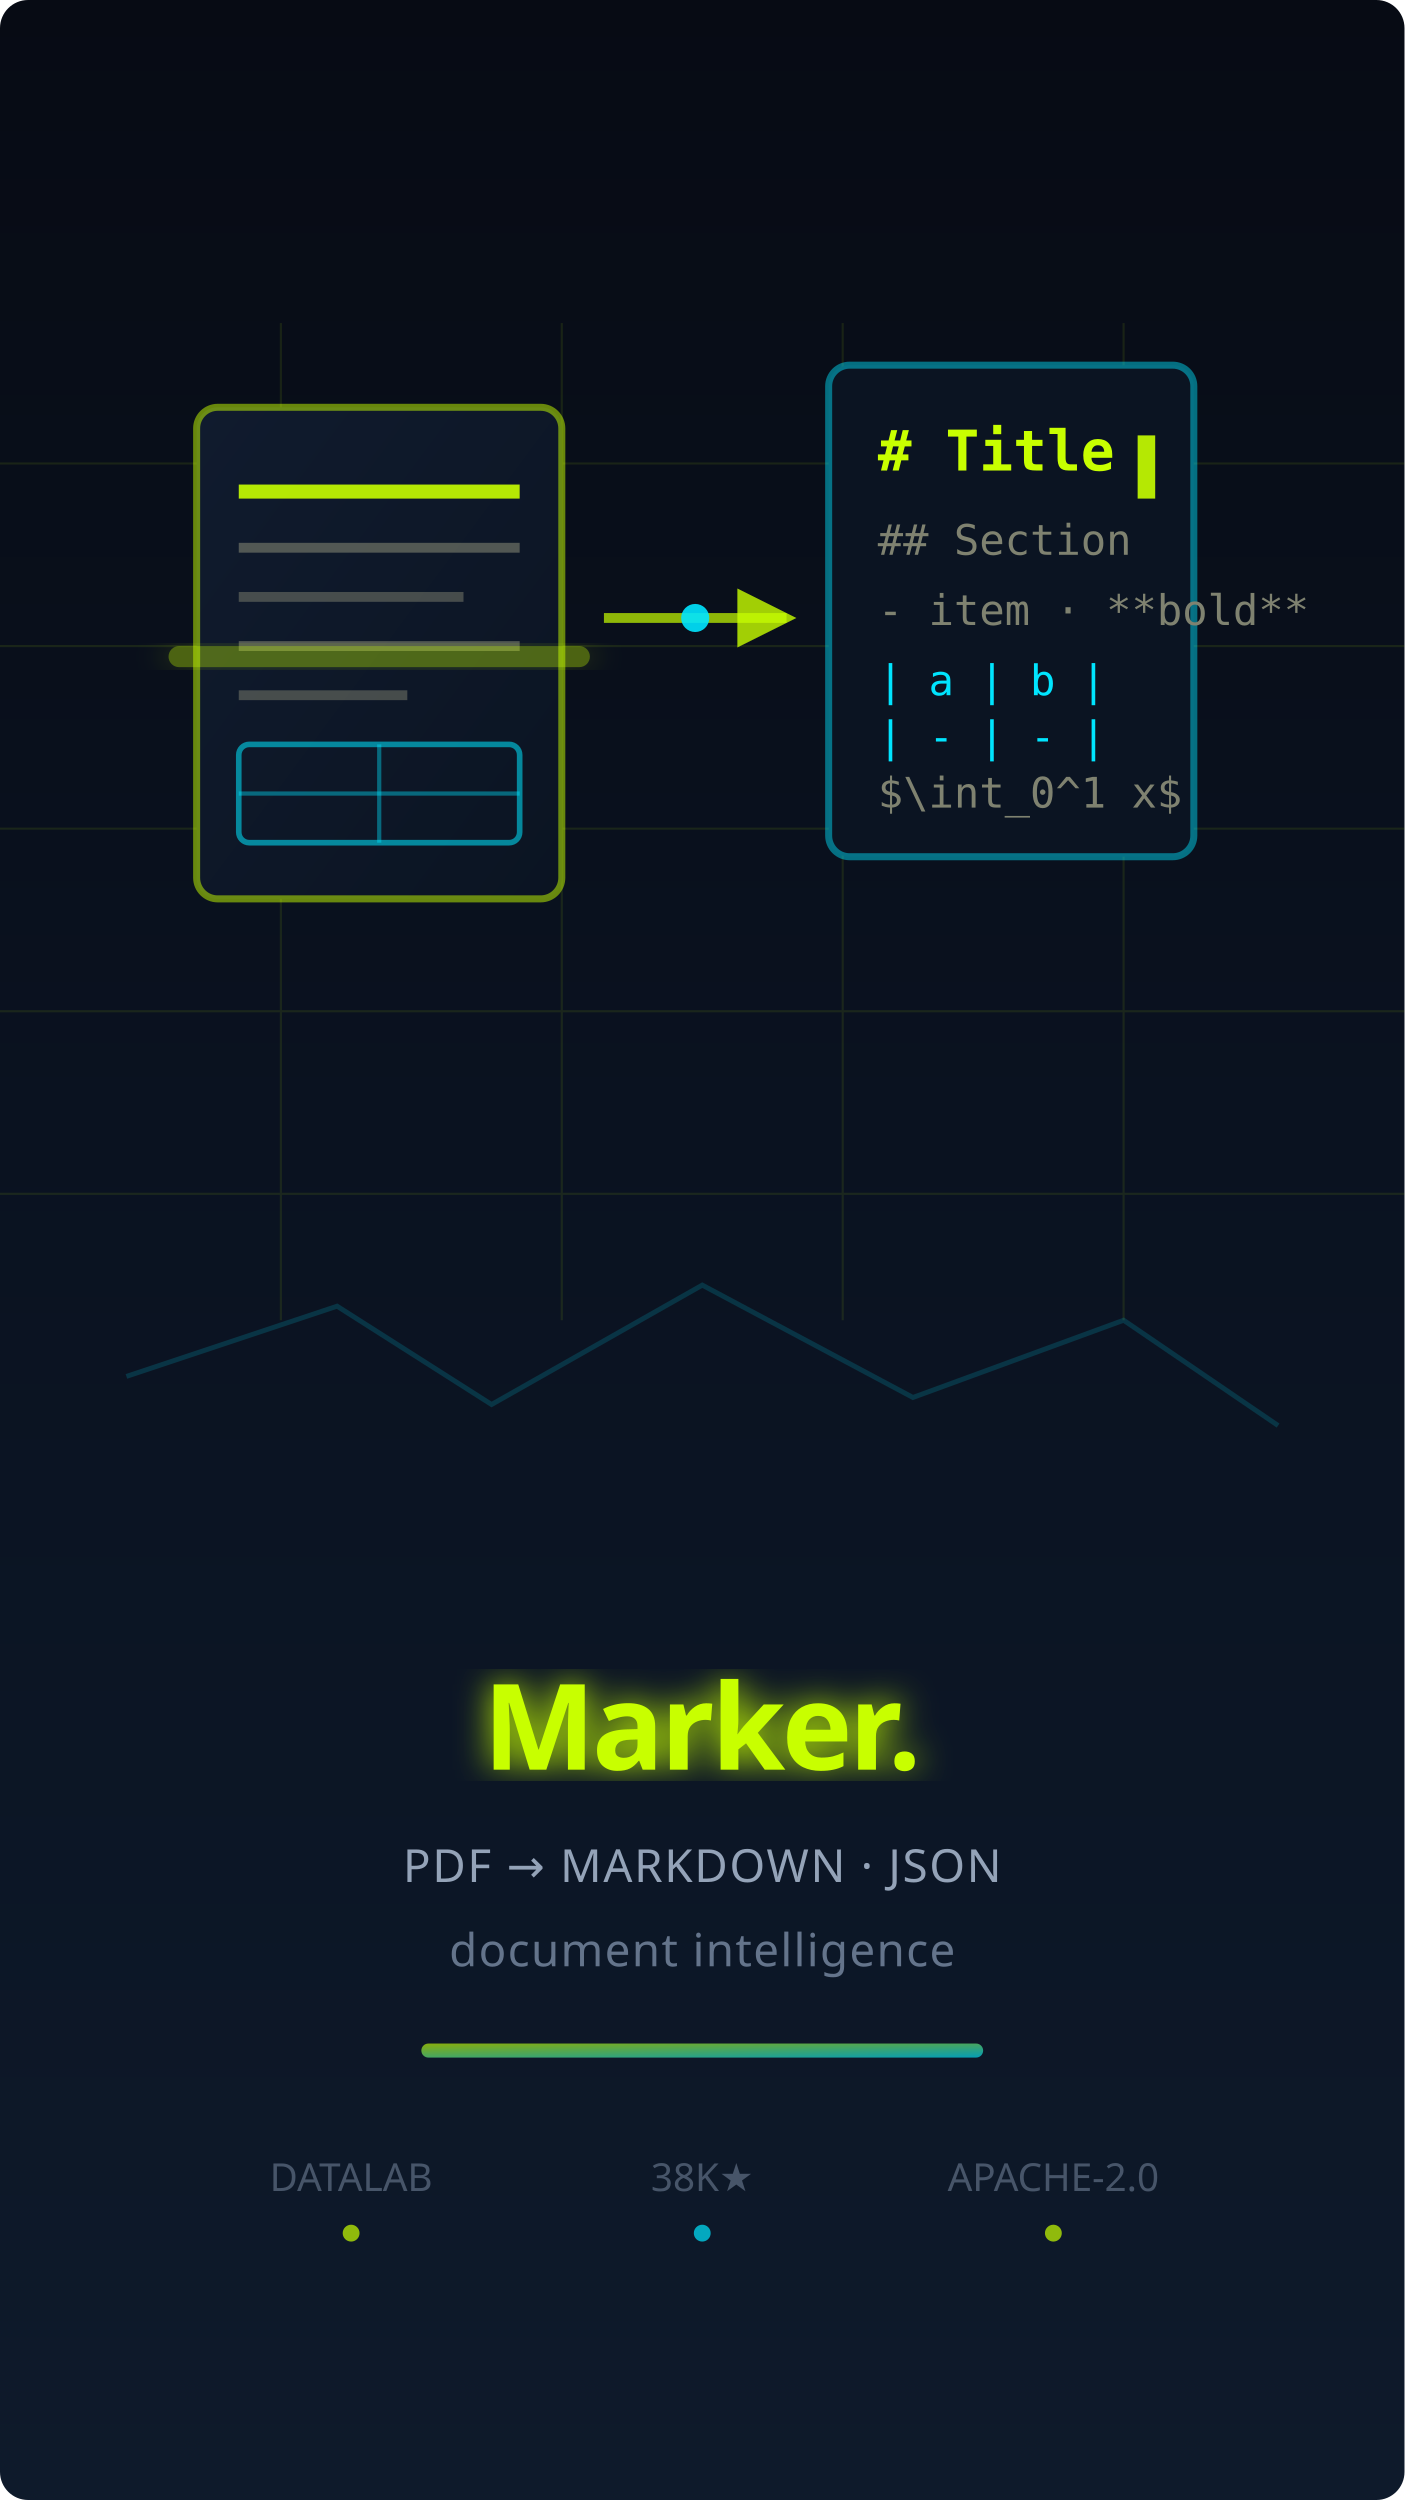
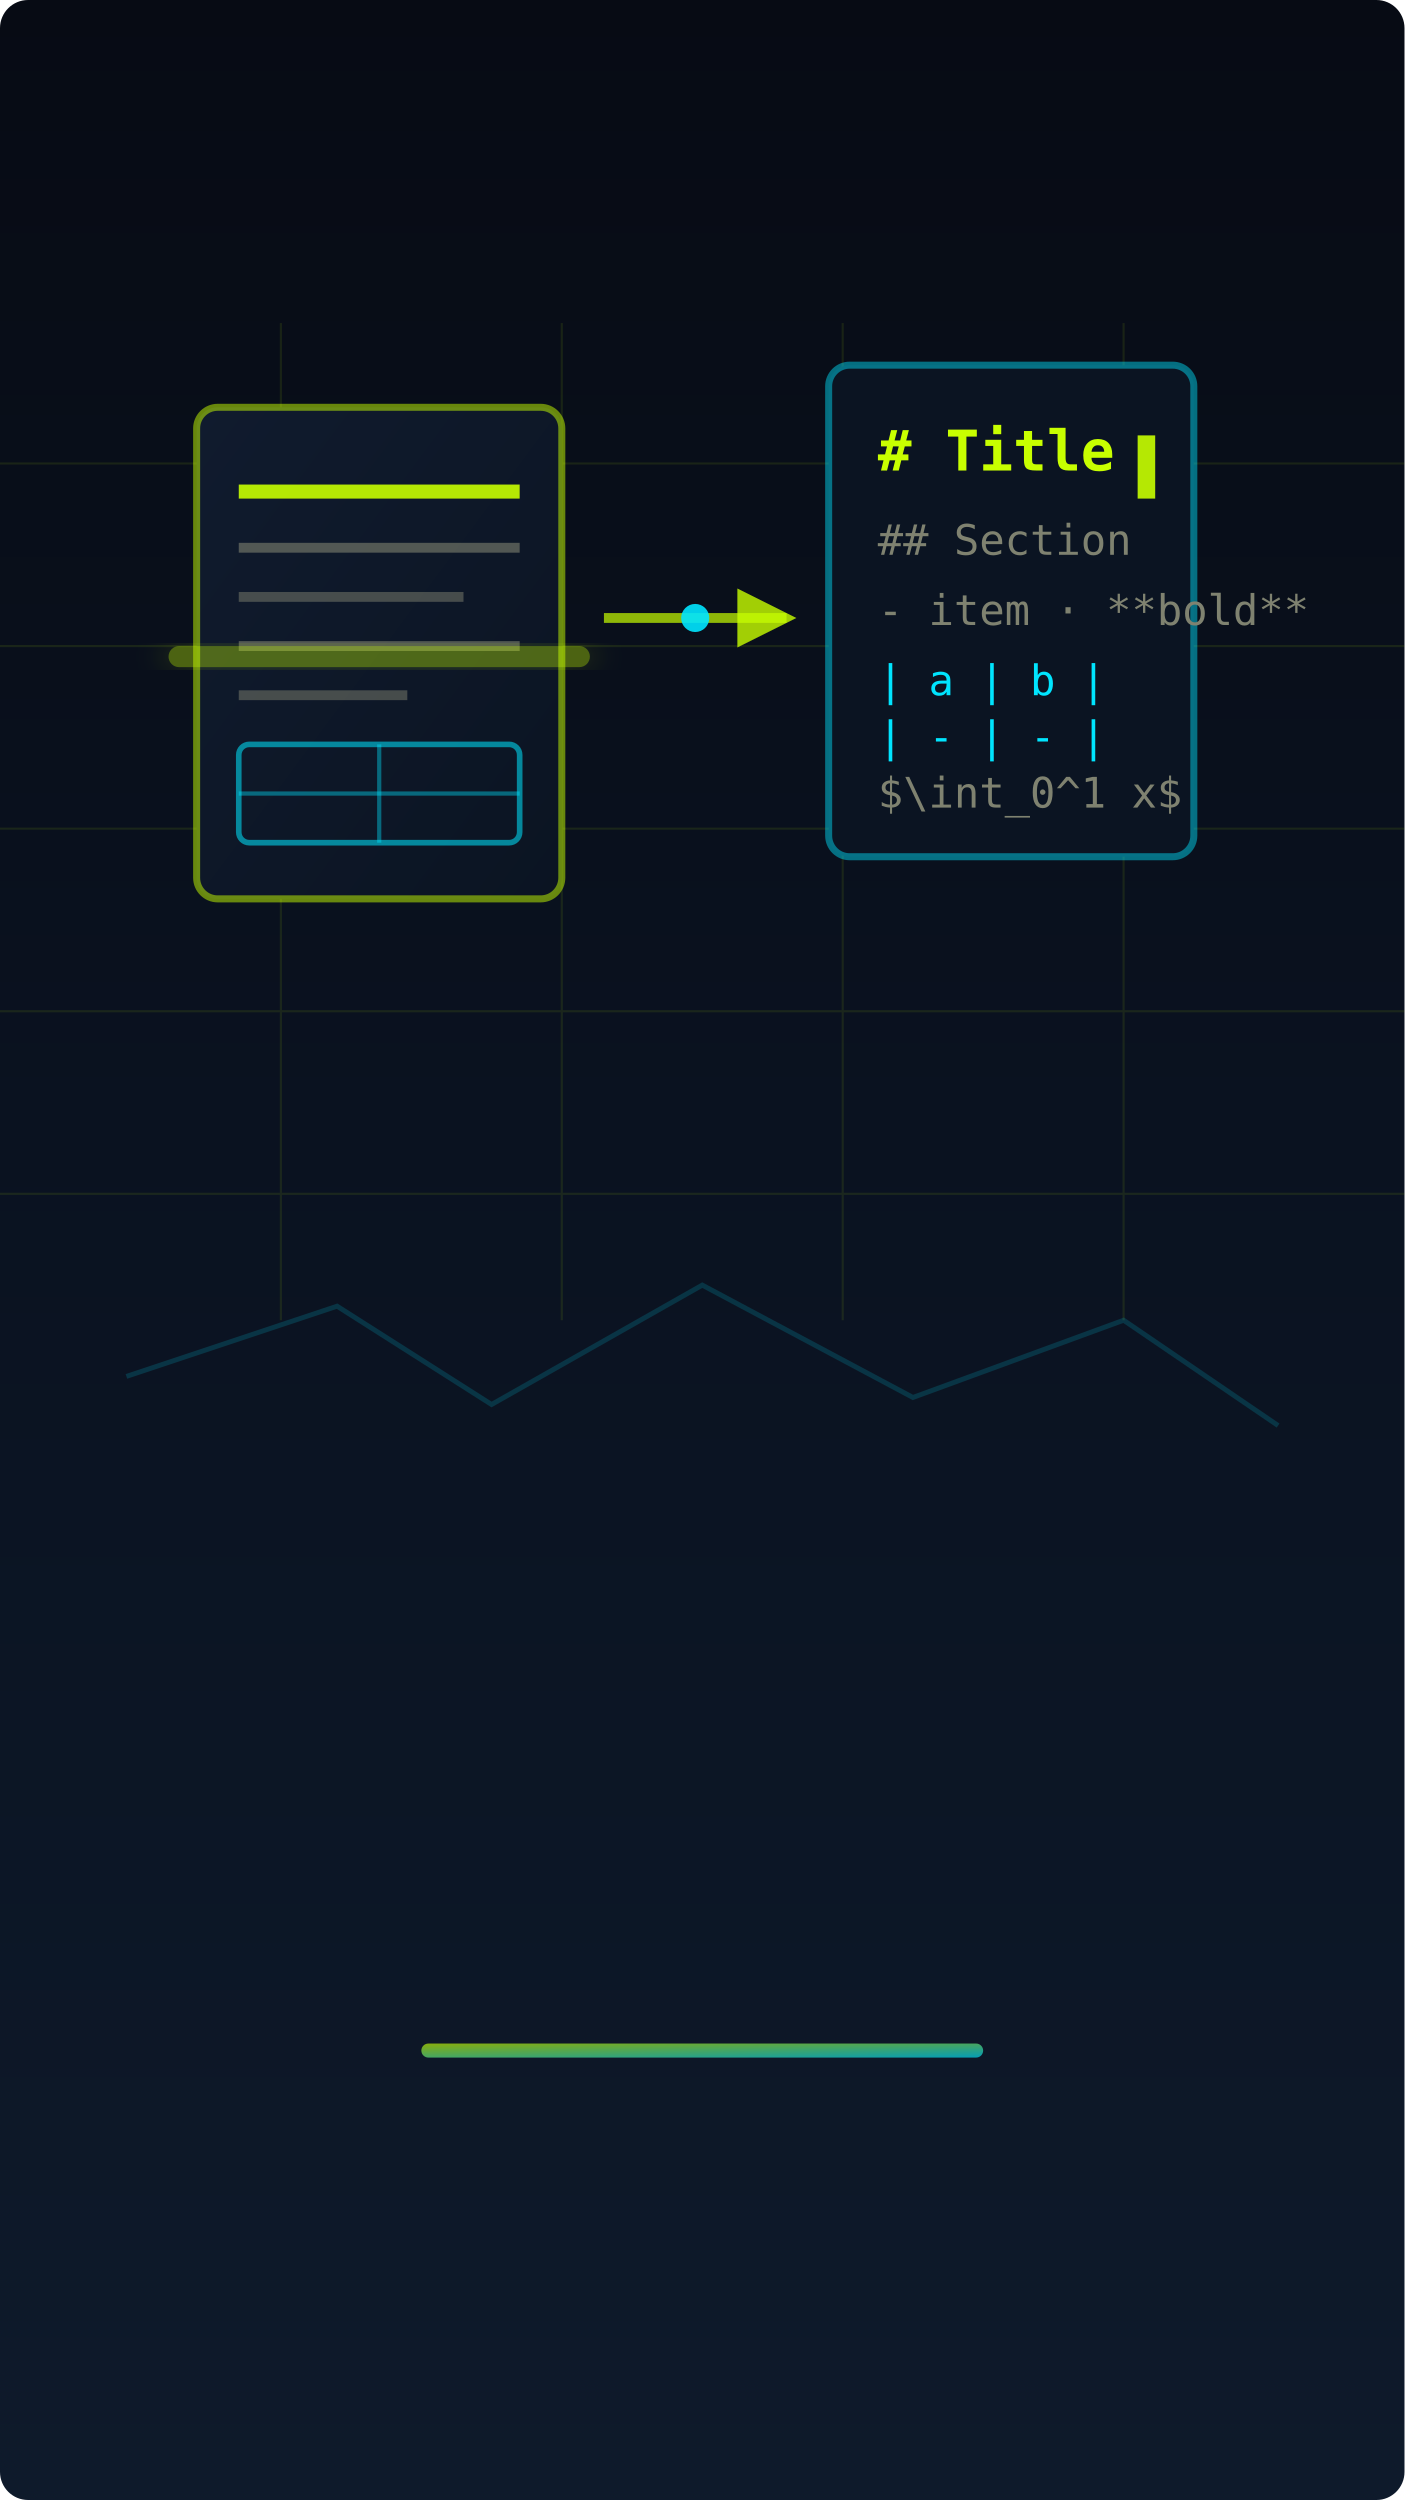
<svg xmlns="http://www.w3.org/2000/svg" viewBox="0 0 200 356" width="200" height="356">
  <defs>
    <linearGradient id="bg" x1="0" y1="0" x2="0" y2="1">
      <stop offset="0%" stop-color="#070B14" />
      <stop offset="45%" stop-color="#0A1220" />
      <stop offset="100%" stop-color="#0E1A2B" />
    </linearGradient>
    <linearGradient id="accent" x1="0" y1="0" x2="1" y2="1">
      <stop offset="0%" stop-color="#C8FF00" />
      <stop offset="100%" stop-color="#00E5FF" />
    </linearGradient>
    <linearGradient id="pageGrad" x1="0" y1="0" x2="1" y2="1">
      <stop offset="0%" stop-color="#101B2E" />
      <stop offset="100%" stop-color="#0B1422" />
    </linearGradient>
    <filter id="neon">
      <feGaussianBlur stdDeviation="2.5" result="blur" />
      <feMerge>
        <feMergeNode in="blur" />
        <feMergeNode in="SourceGraphic" />
      </feMerge>
    </filter>
  </defs>
  <rect width="200" height="356" fill="url(#bg)" rx="4" />
  <g opacity=".09" stroke="#C8FF00" stroke-width=".3">
    <line x1="0" y1="66" x2="200" y2="66" />
    <line x1="0" y1="92" x2="200" y2="92" />
    <line x1="0" y1="118" x2="200" y2="118" />
    <line x1="0" y1="144" x2="200" y2="144" />
    <line x1="0" y1="170" x2="200" y2="170" />
    <line x1="40" y1="46" x2="40" y2="188" />
    <line x1="80" y1="46" x2="80" y2="188" />
    <line x1="120" y1="46" x2="120" y2="188" />
    <line x1="160" y1="46" x2="160" y2="188" />
  </g>
  <g transform="translate(28,58)">
    <rect x="0" y="0" width="52" height="70" rx="3" fill="url(#pageGrad)" stroke="#C8FF00" stroke-opacity=".5" stroke-width="1" />
    <line x1="6" y1="12" x2="46" y2="12" stroke="#C8FF00" stroke-width="2" opacity=".9" />
    <line x1="6" y1="20" x2="46" y2="20" stroke="#7F8270" stroke-width="1.4" opacity=".6" />
    <line x1="6" y1="27" x2="38" y2="27" stroke="#7F8270" stroke-width="1.4" opacity=".5" />
    <line x1="6" y1="34" x2="46" y2="34" stroke="#7F8270" stroke-width="1.4" opacity=".6" />
    <line x1="6" y1="41" x2="30" y2="41" stroke="#7F8270" stroke-width="1.4" opacity=".5" />
    <rect x="6" y="48" width="40" height="14" rx="1.5" fill="none" stroke="#00E5FF" stroke-opacity=".55" stroke-width=".8" />
    <line x1="6" y1="55" x2="46" y2="55" stroke="#00E5FF" stroke-opacity=".4" stroke-width=".6" />
    <line x1="26" y1="48" x2="26" y2="62" stroke="#00E5FF" stroke-opacity=".4" stroke-width=".6" />
    <rect x="-4" y="34" width="60" height="3" rx="1.5" fill="#C8FF00" opacity=".35" filter="url(#neon)" />
  </g>
  <g transform="translate(86,88)">
    <line x1="0" y1="0" x2="26" y2="0" stroke="#C8FF00" stroke-width="1.4" stroke-opacity=".7" marker-end="url(#arrowh)" />
    <circle cx="13" cy="0" r="2" fill="#00E5FF" opacity=".9">
      <animate attributeName="opacity" values="1;.2;1" dur="1.6s" repeatCount="indefinite" />
    </circle>
  </g>
  <defs>
    <marker id="arrowh" markerWidth="6" markerHeight="6" refX="5" refY="3" orient="auto">
      <path d="M0,0 L0,6 L6,3 z" fill="#C8FF00" fill-opacity=".8" />
    </marker>
  </defs>
  <g transform="translate(118,52)" font-family="ui-monospace,monospace">
    <rect x="0" y="0" width="52" height="70" rx="3" fill="#0B1422" stroke="#00E5FF" stroke-opacity=".45" stroke-width="1" />
    <text x="7" y="15" font-size="8" font-weight="700" fill="#C8FF00"># Title</text>
    <text x="7" y="27" font-size="6" fill="#7F8270">## Section</text>
    <text x="7" y="37" font-size="6" fill="#7F8270">- item · **bold**</text>
    <text x="7" y="47" font-size="6" fill="#00E5FF">| a | b |</text>
    <text x="7" y="55" font-size="6" fill="#00E5FF">| - | - |</text>
    <text x="7" y="63" font-size="6" fill="#7F8270">$\int_0^1 x$</text>
    <rect x="44" y="10" width="2.5" height="9" fill="#C8FF00" opacity=".9">
      <animate attributeName="opacity" values="1;0;1" dur="1s" repeatCount="indefinite" />
    </rect>
  </g>
  <g transform="translate(18,196)" opacity=".16" fill="none" stroke="#00E5FF" stroke-width=".7">
    <polyline points="0,0 30,-10 52,4 82,-13 112,3 142,-8 164,7" />
  </g>
-   <text x="100" y="252" text-anchor="middle" font-family="system-ui,sans-serif" font-size="17" font-weight="800" fill="#C8FF00" letter-spacing="-.5" filter="url(#neon)">Marker.</text>
-   <text x="100" y="268" text-anchor="middle" font-family="system-ui,sans-serif" font-size="6.5" fill="#94A3B8" letter-spacing=".25">PDF → MARKDOWN · JSON</text>
-   <text x="100" y="280" text-anchor="middle" font-family="system-ui,sans-serif" font-size="6.5" fill="#64748B" letter-spacing=".2">document intelligence</text>
  <rect x="60" y="291" width="80" height="2" rx="1" fill="url(#accent)" opacity=".65" />
  <g font-family="system-ui,sans-serif" font-size="5.5" fill="#475569" text-anchor="middle">
-     <text x="50" y="312">DATALAB</text>
-     <circle cx="50" cy="318" r="1.2" fill="#C8FF00" opacity=".7" />
-     <text x="100" y="312">38K★</text>
-     <circle cx="100" cy="318" r="1.2" fill="#00E5FF" opacity=".7" />
-     <text x="150" y="312">APACHE-2.0</text>
-     <circle cx="150" cy="318" r="1.2" fill="#C8FF00" opacity=".7" />
  </g>
</svg>
